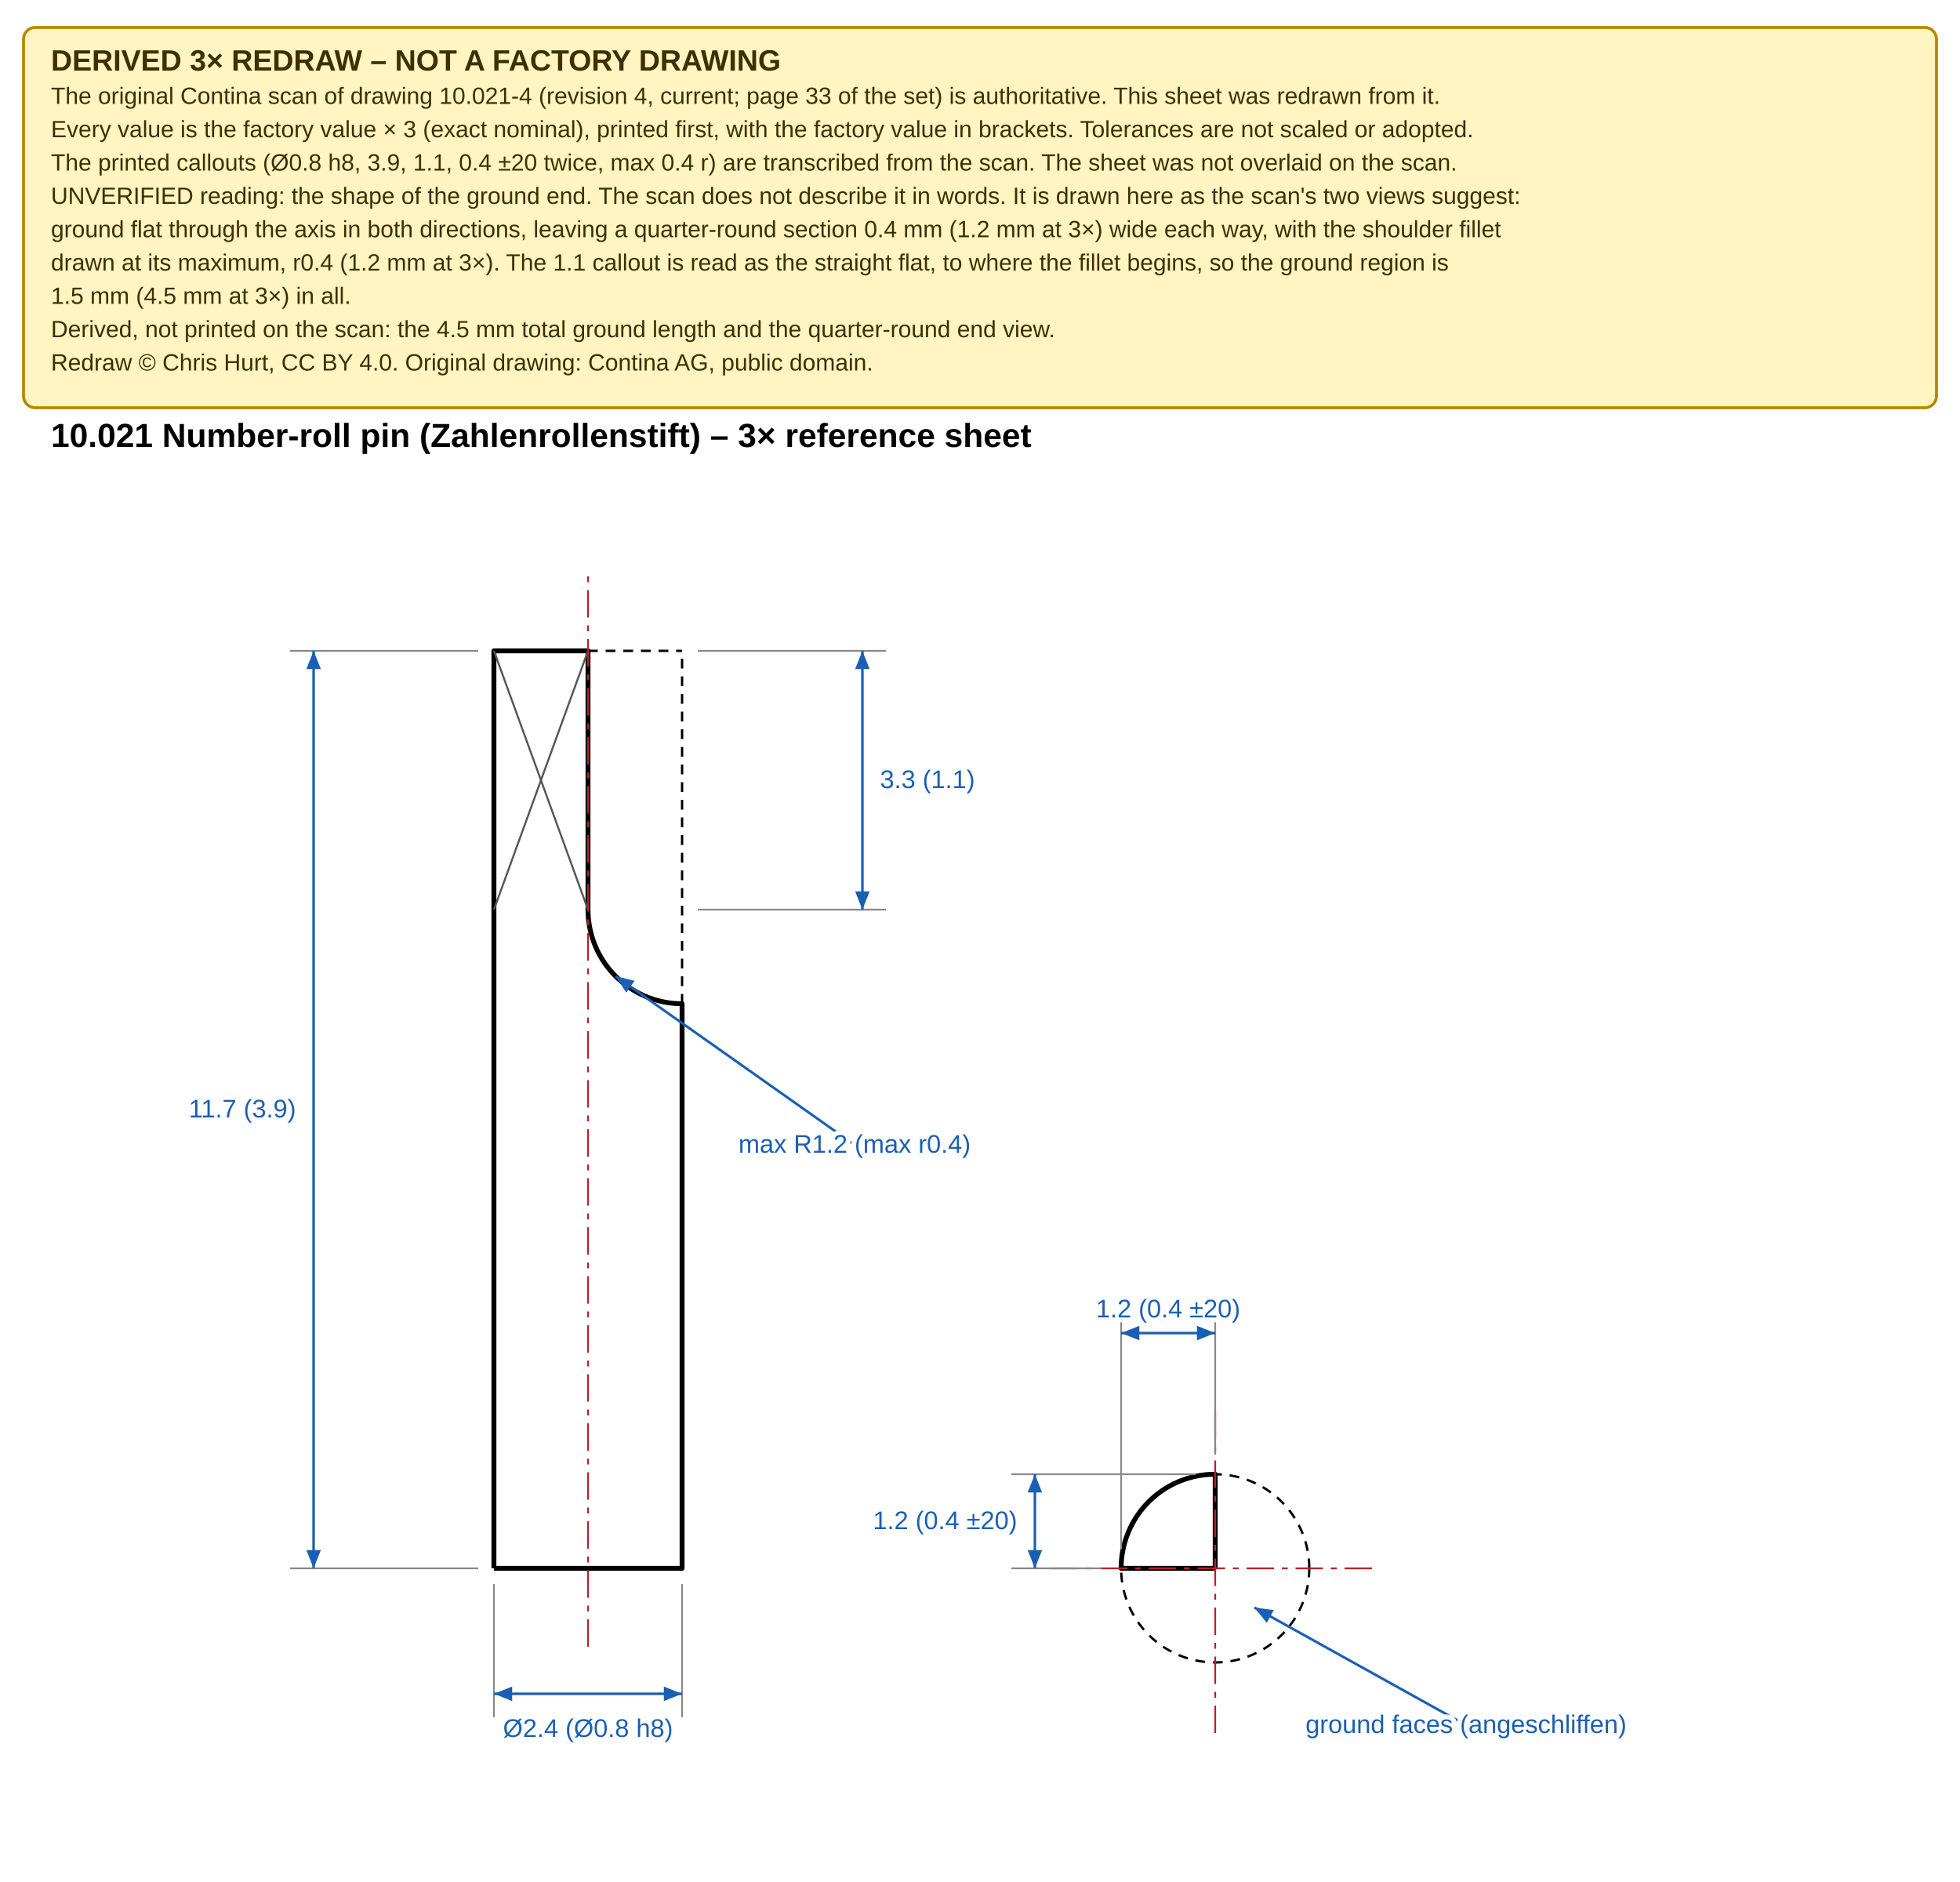
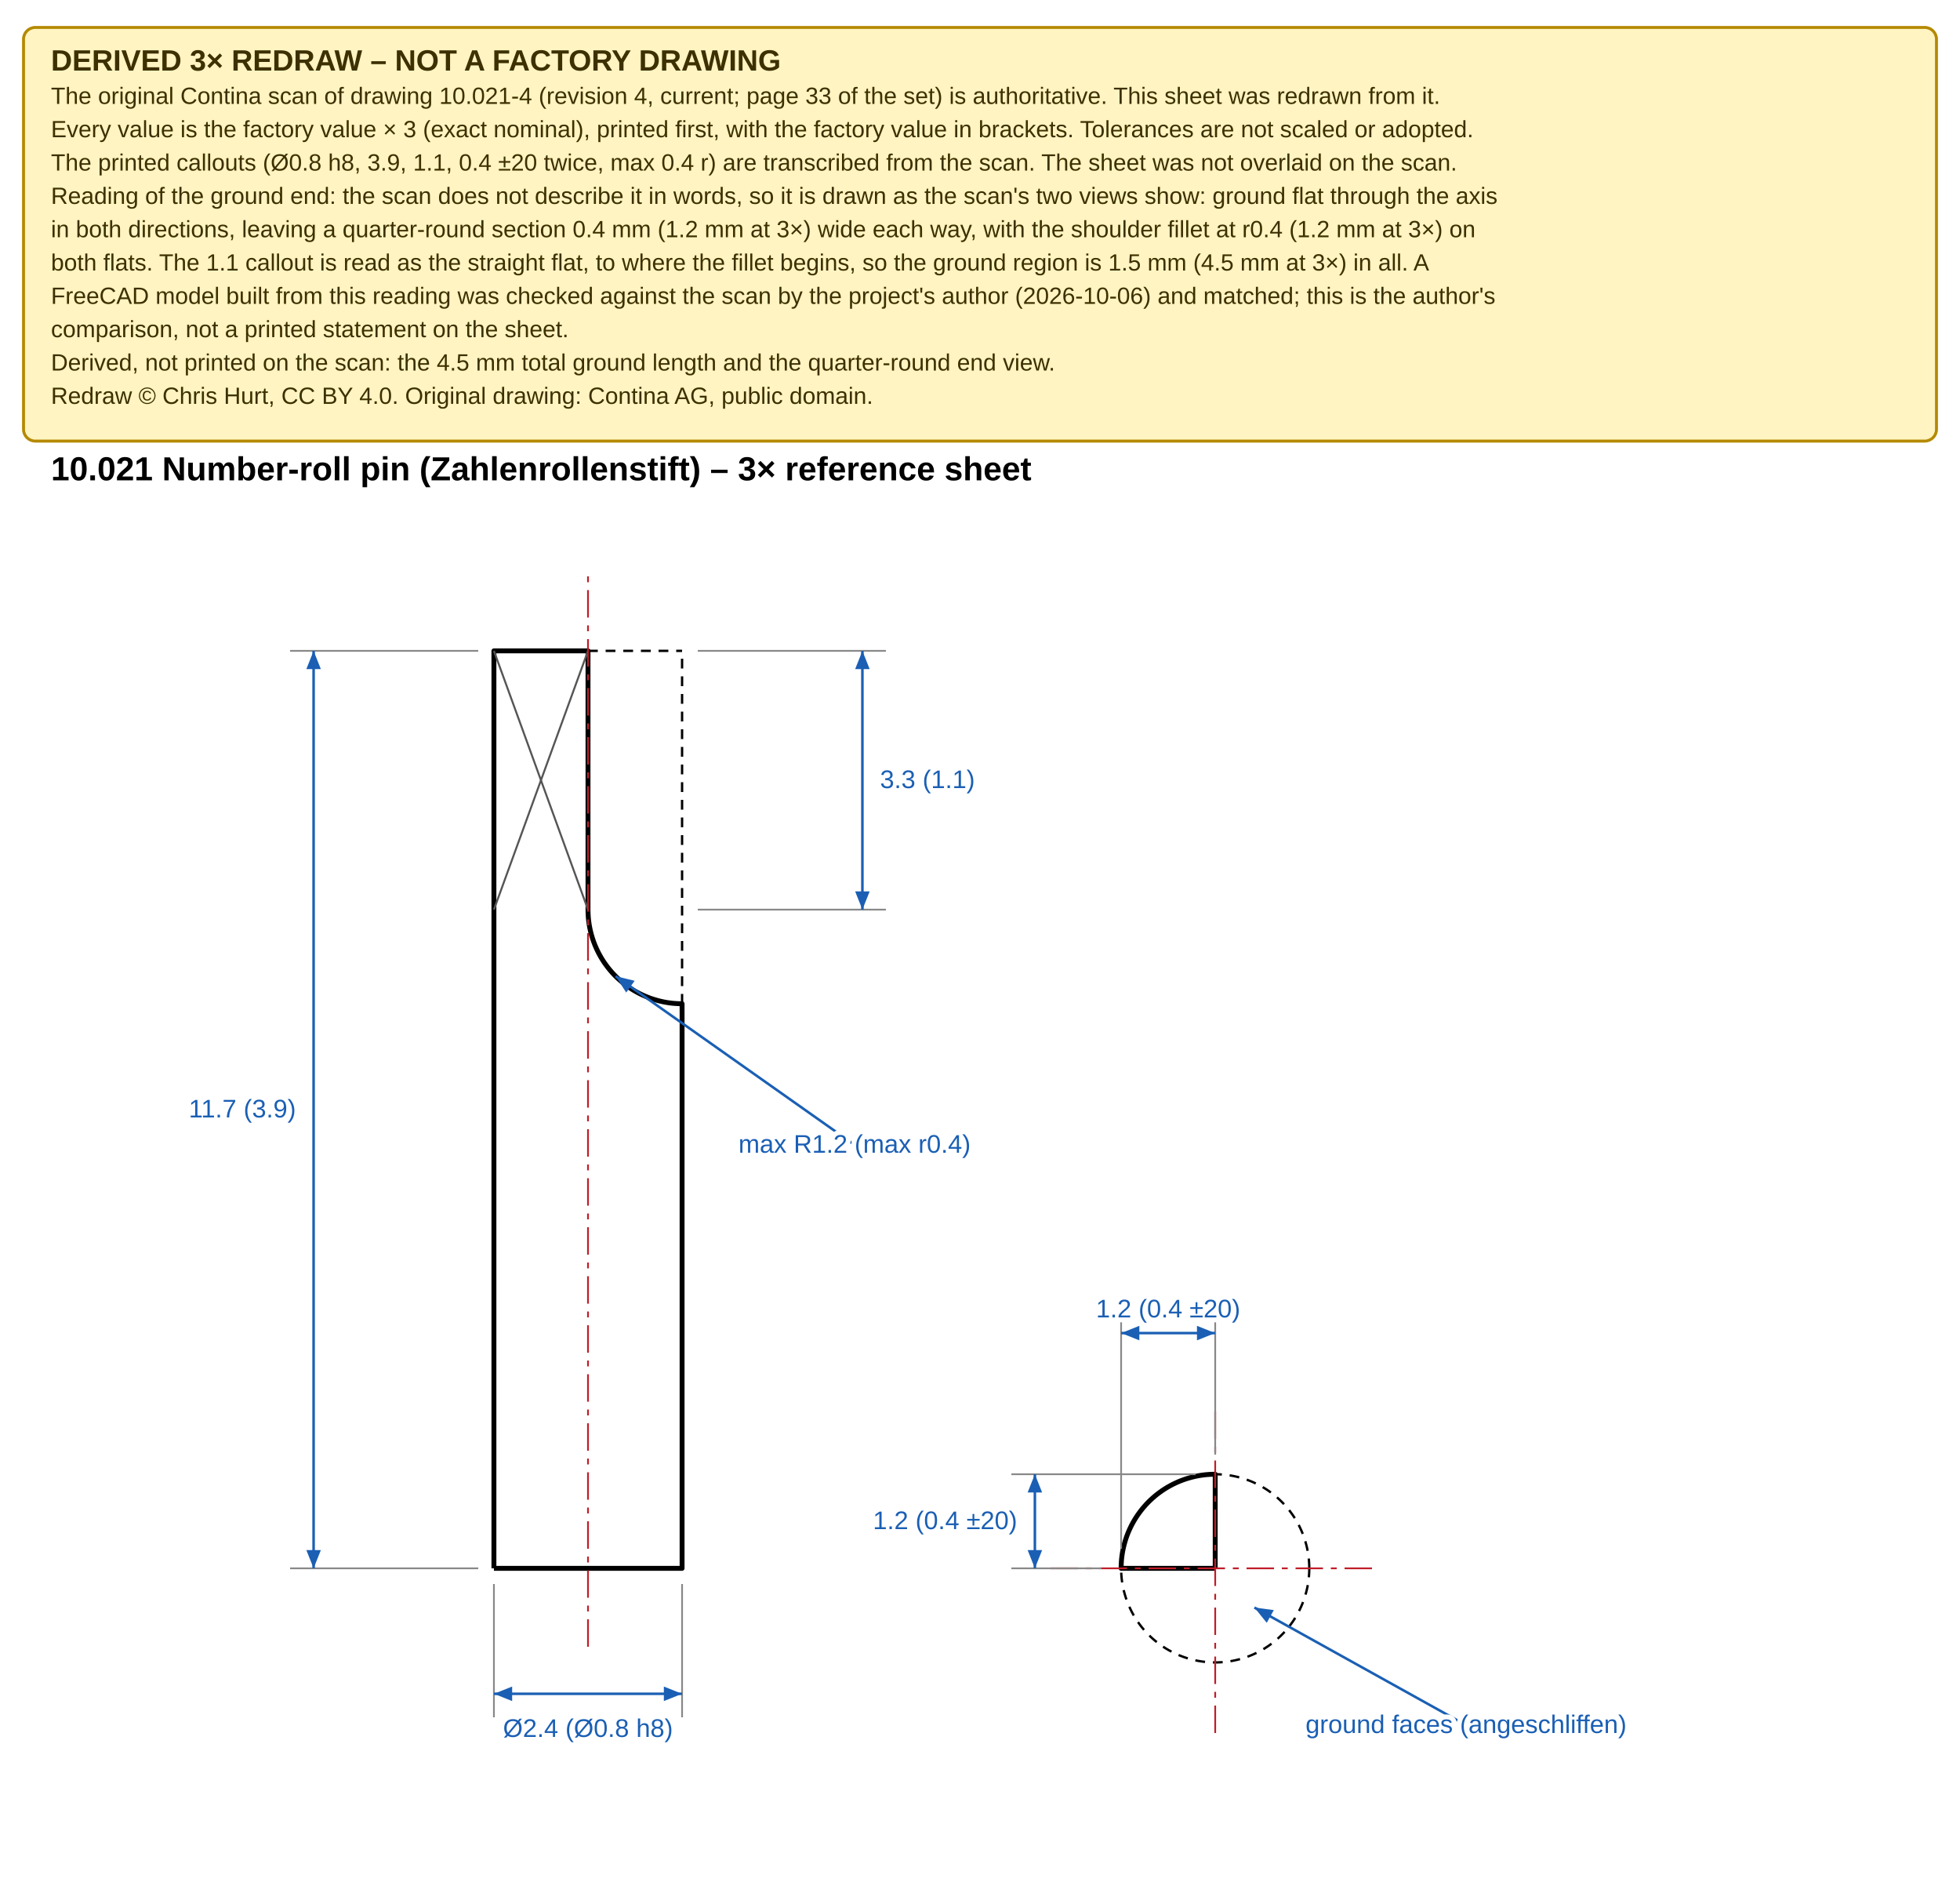
<svg xmlns="http://www.w3.org/2000/svg" width="1000" height="960" viewBox="0 0 1000 960" font-family="Arial, Helvetica, sans-serif">
  <rect width="1000" height="960" fill="#ffffff" />
-   <rect x="12" y="14" width="976" height="194" fill="#fff4c2" stroke="#b58900" stroke-width="1.5" rx="6" />
+   <rect x="12" y="14" width="976" height="211" fill="#fff4c2" stroke="#b58900" stroke-width="1.5" rx="6" />
  <text x="26" y="36" font-size="15" font-weight="700" fill="#3d3000">DERIVED 3× REDRAW – NOT A FACTORY DRAWING</text>
  <text x="26" y="53" font-size="12" fill="#3d3000">The original Contina scan of drawing 10.021-4 (revision 4, current; page 33 of the set) is authoritative. This sheet was redrawn from it.</text>
  <text x="26" y="70" font-size="12" fill="#3d3000">Every value is the factory value × 3 (exact nominal), printed first, with the factory value in brackets. Tolerances are not scaled or adopted.</text>
  <text x="26" y="87" font-size="12" fill="#3d3000">The printed callouts (Ø0.8 h8, 3.9, 1.1, 0.4 ±20 twice, max 0.4 r) are transcribed from the scan. The sheet was not overlaid on the scan.</text>
-   <text x="26" y="104" font-size="12" fill="#3d3000">UNVERIFIED reading: the shape of the ground end. The scan does not describe it in words. It is drawn here as the scan's two views suggest:</text>
-   <text x="26" y="121" font-size="12" fill="#3d3000">ground flat through the axis in both directions, leaving a quarter-round section 0.4 mm (1.2 mm at 3×) wide each way, with the shoulder fillet</text>
-   <text x="26" y="138" font-size="12" fill="#3d3000">drawn at its maximum, r0.4 (1.2 mm at 3×). The 1.1 callout is read as the straight flat, to where the fillet begins, so the ground region is</text>
-   <text x="26" y="155" font-size="12" fill="#3d3000">1.5 mm (4.5 mm at 3×) in all.</text>
-   <text x="26" y="172" font-size="12" fill="#3d3000">Derived, not printed on the scan: the 4.5 mm total ground length and the quarter-round end view.</text>
-   <text x="26" y="189" font-size="12" fill="#3d3000">Redraw © Chris Hurt, CC BY 4.0. Original drawing: Contina AG, public domain.</text>
-   <text x="26" y="228" font-size="17" font-weight="700" fill="#000">10.021 Number-roll pin (Zahlenrollenstift) – 3× reference sheet</text>
+   <text x="26" y="104" font-size="12" fill="#3d3000">Reading of the ground end: the scan does not describe it in words, so it is drawn as the scan's two views show: ground flat through the axis</text>
+   <text x="26" y="121" font-size="12" fill="#3d3000">in both directions, leaving a quarter-round section 0.4 mm (1.2 mm at 3×) wide each way, with the shoulder fillet at r0.4 (1.2 mm at 3×) on</text>
+   <text x="26" y="138" font-size="12" fill="#3d3000">both flats. The 1.1 callout is read as the straight flat, to where the fillet begins, so the ground region is 1.5 mm (4.5 mm at 3×) in all. A</text>
+   <text x="26" y="155" font-size="12" fill="#3d3000">FreeCAD model built from this reading was checked against the scan by the project's author (2026-10-06) and matched; this is the author's</text>
+   <text x="26" y="172" font-size="12" fill="#3d3000">comparison, not a printed statement on the sheet.</text>
+   <text x="26" y="189" font-size="12" fill="#3d3000">Derived, not printed on the scan: the 4.5 mm total ground length and the quarter-round end view.</text>
+   <text x="26" y="206" font-size="12" fill="#3d3000">Redraw © Chris Hurt, CC BY 4.0. Original drawing: Contina AG, public domain.</text>
+   <text x="26" y="245" font-size="17" font-weight="700" fill="#000">10.021 Number-roll pin (Zahlenrollenstift) – 3× reference sheet</text>
  <polyline points="252.0,800 348.0,800 348.0,512.0 346.74,511.98 345.49,511.93 344.23,511.85 342.98,511.74 341.73,511.59 340.49,511.41 339.25,511.2 338.02,510.95 336.79,510.67 335.58,510.36 334.37,510.02 333.17,509.65 331.98,509.25 330.8,508.81 329.63,508.35 328.48,507.85 327.34,507.32 326.21,506.77 325.1,506.18 324.0,505.57 322.92,504.93 321.86,504.26 320.81,503.56 319.79,502.83 318.78,502.08 317.79,501.3 316.83,500.5 315.88,499.67 314.96,498.82 314.06,497.94 313.18,497.04 312.33,496.12 311.5,495.17 310.7,494.21 309.92,493.22 309.17,492.21 308.44,491.19 307.74,490.14 307.07,489.08 306.43,488.0 305.82,486.9 305.23,485.79 304.68,484.66 304.15,483.52 303.65,482.37 303.19,481.2 302.75,480.02 302.35,478.83 301.98,477.63 301.64,476.42 301.33,475.21 301.05,473.98 300.8,472.75 300.59,471.51 300.41,470.27 300.26,469.02 300.15,467.77 300.07,466.51 300.02,465.26 300.0,464.0 300,332.0 252.0,332.0 252.0,800" fill="none" stroke="#000" stroke-width="2.5" stroke-linejoin="round" />
  <line x1="348.0" y1="512.0" x2="348.0" y2="332.0" stroke="#000000" stroke-width="1.2" stroke-dasharray="5 4" />
  <line x1="300" y1="332.0" x2="348.0" y2="332.0" stroke="#000000" stroke-width="1.2" stroke-dasharray="5 4" />
  <line x1="252.0" y1="464.0" x2="300" y2="332.0" stroke="#555555" stroke-width="1.0" />
  <line x1="252.0" y1="332.0" x2="300" y2="464.0" stroke="#555555" stroke-width="1.0" />
  <line x1="300" y1="840.0" x2="300" y2="292.0" stroke="#c01c28" stroke-width="0.9" stroke-dasharray="14 4 3 4" />
  <line x1="244.0" y1="800" x2="148.0" y2="800" stroke="#888888" stroke-width="0.9" />
  <line x1="244.0" y1="332.0" x2="148.0" y2="332.0" stroke="#888888" stroke-width="0.9" />
  <line x1="160.0" y1="800" x2="160.0" y2="332.0" stroke="#1a5fb4" stroke-width="1.3" />
  <polygon points="160.0,332.0 163.7,341.3 156.3,341.3" fill="#1a5fb4" />
  <polygon points="160.0,800 156.3,790.7 163.7,790.7" fill="#1a5fb4" />
  <text x="151.0" y="570.0" font-size="13" text-anchor="end" fill="#fff" stroke="#fff" stroke-width="5" stroke-linejoin="round">11.7  (3.9)</text>
  <text x="151.0" y="570.0" font-size="13" text-anchor="end" fill="#1a5fb4">11.7  (3.9)</text>
  <line x1="356.0" y1="332.0" x2="452.0" y2="332.0" stroke="#888888" stroke-width="0.9" />
  <line x1="356.0" y1="464.0" x2="452.0" y2="464.0" stroke="#888888" stroke-width="0.9" />
  <line x1="440.0" y1="464.0" x2="440.0" y2="332.0" stroke="#1a5fb4" stroke-width="1.3" />
  <polygon points="440.0,332.0 443.7,341.3 436.3,341.3" fill="#1a5fb4" />
  <polygon points="440.0,464.0 436.3,454.7 443.7,454.7" fill="#1a5fb4" />
  <text x="449.0" y="402.0" font-size="13" text-anchor="start" fill="#fff" stroke="#fff" stroke-width="5" stroke-linejoin="round">3.3  (1.1)</text>
  <text x="449.0" y="402.0" font-size="13" text-anchor="start" fill="#1a5fb4">3.3  (1.1)</text>
  <line x1="252.0" y1="808.0" x2="252.0" y2="876.0" stroke="#888888" stroke-width="0.9" />
  <line x1="348.0" y1="808.0" x2="348.0" y2="876.0" stroke="#888888" stroke-width="0.9" />
  <line x1="252.0" y1="864.0" x2="348.0" y2="864.0" stroke="#1a5fb4" stroke-width="1.3" />
  <polygon points="348.0,864.0 338.7,867.7 338.7,860.3" fill="#1a5fb4" />
  <polygon points="252.0,864.0 261.3,860.3 261.3,867.7" fill="#1a5fb4" />
  <text x="300.0" y="886.0" font-size="13" text-anchor="middle" fill="#fff" stroke="#fff" stroke-width="5" stroke-linejoin="round">Ø2.4  (Ø0.8 h8)</text>
  <text x="300.0" y="886.0" font-size="13" text-anchor="middle" fill="#1a5fb4">Ø2.4  (Ø0.8 h8)</text>
  <line x1="436.0" y1="584.0" x2="314.06" y2="497.94" stroke="#1a5fb4" stroke-width="1.3" />
  <polygon points="314.06,497.94 323.8,500.3 319.5,506.3" fill="#1a5fb4" />
  <text x="436.0" y="588.0" font-size="13" text-anchor="middle" fill="#fff" stroke="#fff" stroke-width="5" stroke-linejoin="round">max R1.2  (max r0.4)</text>
  <text x="436.0" y="588.0" font-size="13" text-anchor="middle" fill="#1a5fb4">max R1.2  (max r0.4)</text>
  <polyline points="668.0,800.0 667.98,798.74 667.93,797.49 667.85,796.23 667.74,794.98 667.59,793.73 667.41,792.49 667.2,791.25 666.95,790.02 666.67,788.79 666.36,787.58 666.02,786.37 665.65,785.17 665.25,783.98 664.81,782.8 664.35,781.63 663.85,780.48 663.32,779.34 662.77,778.21 662.18,777.1 661.57,776.0 660.93,774.92 660.26,773.86 659.56,772.81 658.83,771.79 658.08,770.78 657.3,769.79 656.5,768.83 655.67,767.88 654.82,766.96 653.94,766.06 653.04,765.18 652.12,764.33 651.17,763.5 650.21,762.7 649.22,761.92 648.21,761.17 647.19,760.44 646.14,759.74 645.08,759.07 644.0,758.43 642.9,757.82 641.79,757.23 640.66,756.68 639.52,756.15 638.37,755.65 637.2,755.19 636.02,754.75 634.83,754.35 633.63,753.98 632.42,753.64 631.21,753.33 629.98,753.05 628.75,752.8 627.51,752.59 626.27,752.41 625.02,752.26 623.77,752.15 622.51,752.07 621.26,752.02 620.0,752.0 618.74,752.02 617.49,752.07 616.23,752.15 614.98,752.26 613.73,752.41 612.49,752.59 611.25,752.8 610.02,753.05 608.79,753.33 607.58,753.64 606.37,753.98 605.17,754.35 603.98,754.75 602.8,755.19 601.63,755.65 600.48,756.15 599.34,756.68 598.21,757.23 597.1,757.82 596.0,758.43 594.92,759.07 593.86,759.74 592.81,760.44 591.79,761.17 590.78,761.92 589.79,762.7 588.83,763.5 587.88,764.33 586.96,765.18 586.06,766.06 585.18,766.96 584.33,767.88 583.5,768.83 582.7,769.79 581.92,770.78 581.17,771.79 580.44,772.81 579.74,773.86 579.07,774.92 578.43,776.0 577.82,777.1 577.23,778.21 576.68,779.34 576.15,780.48 575.65,781.63 575.19,782.8 574.75,783.98 574.35,785.17 573.98,786.37 573.64,787.58 573.33,788.79 573.05,790.02 572.8,791.25 572.59,792.49 572.41,793.73 572.26,794.98 572.15,796.23 572.07,797.49 572.02,798.74 572.0,800.0 572.02,801.26 572.07,802.51 572.15,803.77 572.26,805.02 572.41,806.27 572.59,807.51 572.8,808.75 573.05,809.98 573.33,811.21 573.64,812.42 573.98,813.63 574.35,814.83 574.75,816.02 575.19,817.2 575.65,818.37 576.15,819.52 576.68,820.66 577.23,821.79 577.82,822.9 578.43,824.0 579.07,825.08 579.74,826.14 580.44,827.19 581.17,828.21 581.92,829.22 582.7,830.21 583.5,831.17 584.33,832.12 585.18,833.04 586.06,833.94 586.96,834.82 587.88,835.67 588.83,836.5 589.79,837.3 590.78,838.08 591.79,838.83 592.81,839.56 593.86,840.26 594.92,840.93 596.0,841.57 597.1,842.18 598.21,842.77 599.34,843.32 600.48,843.85 601.63,844.35 602.8,844.81 603.98,845.25 605.17,845.65 606.37,846.02 607.58,846.36 608.79,846.67 610.02,846.95 611.25,847.2 612.49,847.41 613.73,847.59 614.98,847.74 616.23,847.85 617.49,847.93 618.74,847.98 620.0,848.0 621.26,847.98 622.51,847.93 623.77,847.85 625.02,847.74 626.27,847.59 627.51,847.41 628.75,847.2 629.98,846.95 631.21,846.67 632.42,846.36 633.63,846.02 634.83,845.65 636.02,845.25 637.2,844.81 638.37,844.35 639.52,843.85 640.66,843.32 641.79,842.77 642.9,842.18 644.0,841.57 645.08,840.93 646.14,840.26 647.19,839.56 648.21,838.83 649.22,838.08 650.21,837.3 651.17,836.5 652.12,835.67 653.04,834.82 653.94,833.94 654.82,833.04 655.67,832.12 656.5,831.17 657.3,830.21 658.08,829.22 658.83,828.21 659.56,827.19 660.26,826.14 660.93,825.08 661.57,824.0 662.18,822.9 662.77,821.79 663.32,820.66 663.85,819.52 664.35,818.37 664.81,817.2 665.25,816.02 665.65,814.83 666.02,813.63 666.36,812.42 666.67,811.21 666.95,809.98 667.2,808.75 667.41,807.51 667.59,806.27 667.74,805.02 667.85,803.77 667.93,802.51 667.98,801.26 668.0,800.0" fill="none" stroke="#000" stroke-width="1.2" stroke-dasharray="5 4" stroke-linejoin="round" />
  <polyline points="620.0,800 572.0,800 572.02,798.74 572.07,797.49 572.15,796.23 572.26,794.98 572.41,793.73 572.59,792.49 572.8,791.25 573.05,790.02 573.33,788.79 573.64,787.58 573.98,786.37 574.35,785.17 574.75,783.98 575.19,782.8 575.65,781.63 576.15,780.48 576.68,779.34 577.23,778.21 577.82,777.1 578.43,776.0 579.07,774.92 579.74,773.86 580.44,772.81 581.17,771.79 581.92,770.78 582.7,769.79 583.5,768.83 584.33,767.88 585.18,766.96 586.06,766.06 586.96,765.18 587.88,764.33 588.83,763.5 589.79,762.7 590.78,761.92 591.79,761.17 592.81,760.44 593.86,759.74 594.92,759.07 596.0,758.43 597.1,757.82 598.21,757.23 599.34,756.68 600.48,756.15 601.63,755.65 602.8,755.19 603.98,754.75 605.17,754.35 606.37,753.98 607.58,753.64 608.79,753.33 610.02,753.05 611.25,752.8 612.49,752.59 613.73,752.41 614.98,752.26 616.23,752.15 617.49,752.07 618.74,752.02 620.0,752.0 620.0,800" fill="none" stroke="#000" stroke-width="2.5" stroke-linejoin="round" />
  <line x1="536.0" y1="800" x2="704.0" y2="800" stroke="#c01c28" stroke-width="0.9" stroke-dasharray="14 4 3 4" />
  <line x1="620.0" y1="884.0" x2="620.0" y2="716.0" stroke="#c01c28" stroke-width="0.9" stroke-dasharray="14 4 3 4" />
  <line x1="572.0" y1="790.0" x2="572.0" y2="668.0" stroke="#888888" stroke-width="0.9" />
  <line x1="620.0" y1="742.0" x2="620.0" y2="668.0" stroke="#888888" stroke-width="0.9" />
  <line x1="572.0" y1="680.0" x2="620.0" y2="680.0" stroke="#1a5fb4" stroke-width="1.3" />
  <polygon points="620.0,680.0 610.7,683.7 610.7,676.3" fill="#1a5fb4" />
  <polygon points="572.0,680.0 581.3,676.3 581.3,683.7" fill="#1a5fb4" />
  <text x="596.0" y="672.0" font-size="13" text-anchor="middle" fill="#fff" stroke="#fff" stroke-width="5" stroke-linejoin="round">1.2  (0.4 ±20)</text>
  <text x="596.0" y="672.0" font-size="13" text-anchor="middle" fill="#1a5fb4">1.2  (0.4 ±20)</text>
  <line x1="610.0" y1="752.0" x2="516.0" y2="752.0" stroke="#888888" stroke-width="0.9" />
  <line x1="562.0" y1="800" x2="516.0" y2="800" stroke="#888888" stroke-width="0.9" />
  <line x1="528.0" y1="800" x2="528.0" y2="752.0" stroke="#1a5fb4" stroke-width="1.3" />
  <polygon points="528.0,752.0 531.7,761.3 524.3,761.3" fill="#1a5fb4" />
  <polygon points="528.0,800 524.3,790.7 531.7,790.7" fill="#1a5fb4" />
  <text x="519.0" y="780.0" font-size="13" text-anchor="end" fill="#fff" stroke="#fff" stroke-width="5" stroke-linejoin="round">1.2  (0.4 ±20)</text>
  <text x="519.0" y="780.0" font-size="13" text-anchor="end" fill="#1a5fb4">1.2  (0.4 ±20)</text>
  <line x1="748.0" y1="880.0" x2="640.0" y2="820.0" stroke="#1a5fb4" stroke-width="1.3" />
  <polygon points="640.0,820.0 649.9,821.3 646.3,827.8" fill="#1a5fb4" />
  <text x="748.0" y="884.0" font-size="13" text-anchor="middle" fill="#fff" stroke="#fff" stroke-width="5" stroke-linejoin="round">ground faces (angeschliffen)</text>
  <text x="748.0" y="884.0" font-size="13" text-anchor="middle" fill="#1a5fb4">ground faces (angeschliffen)</text>
</svg>
